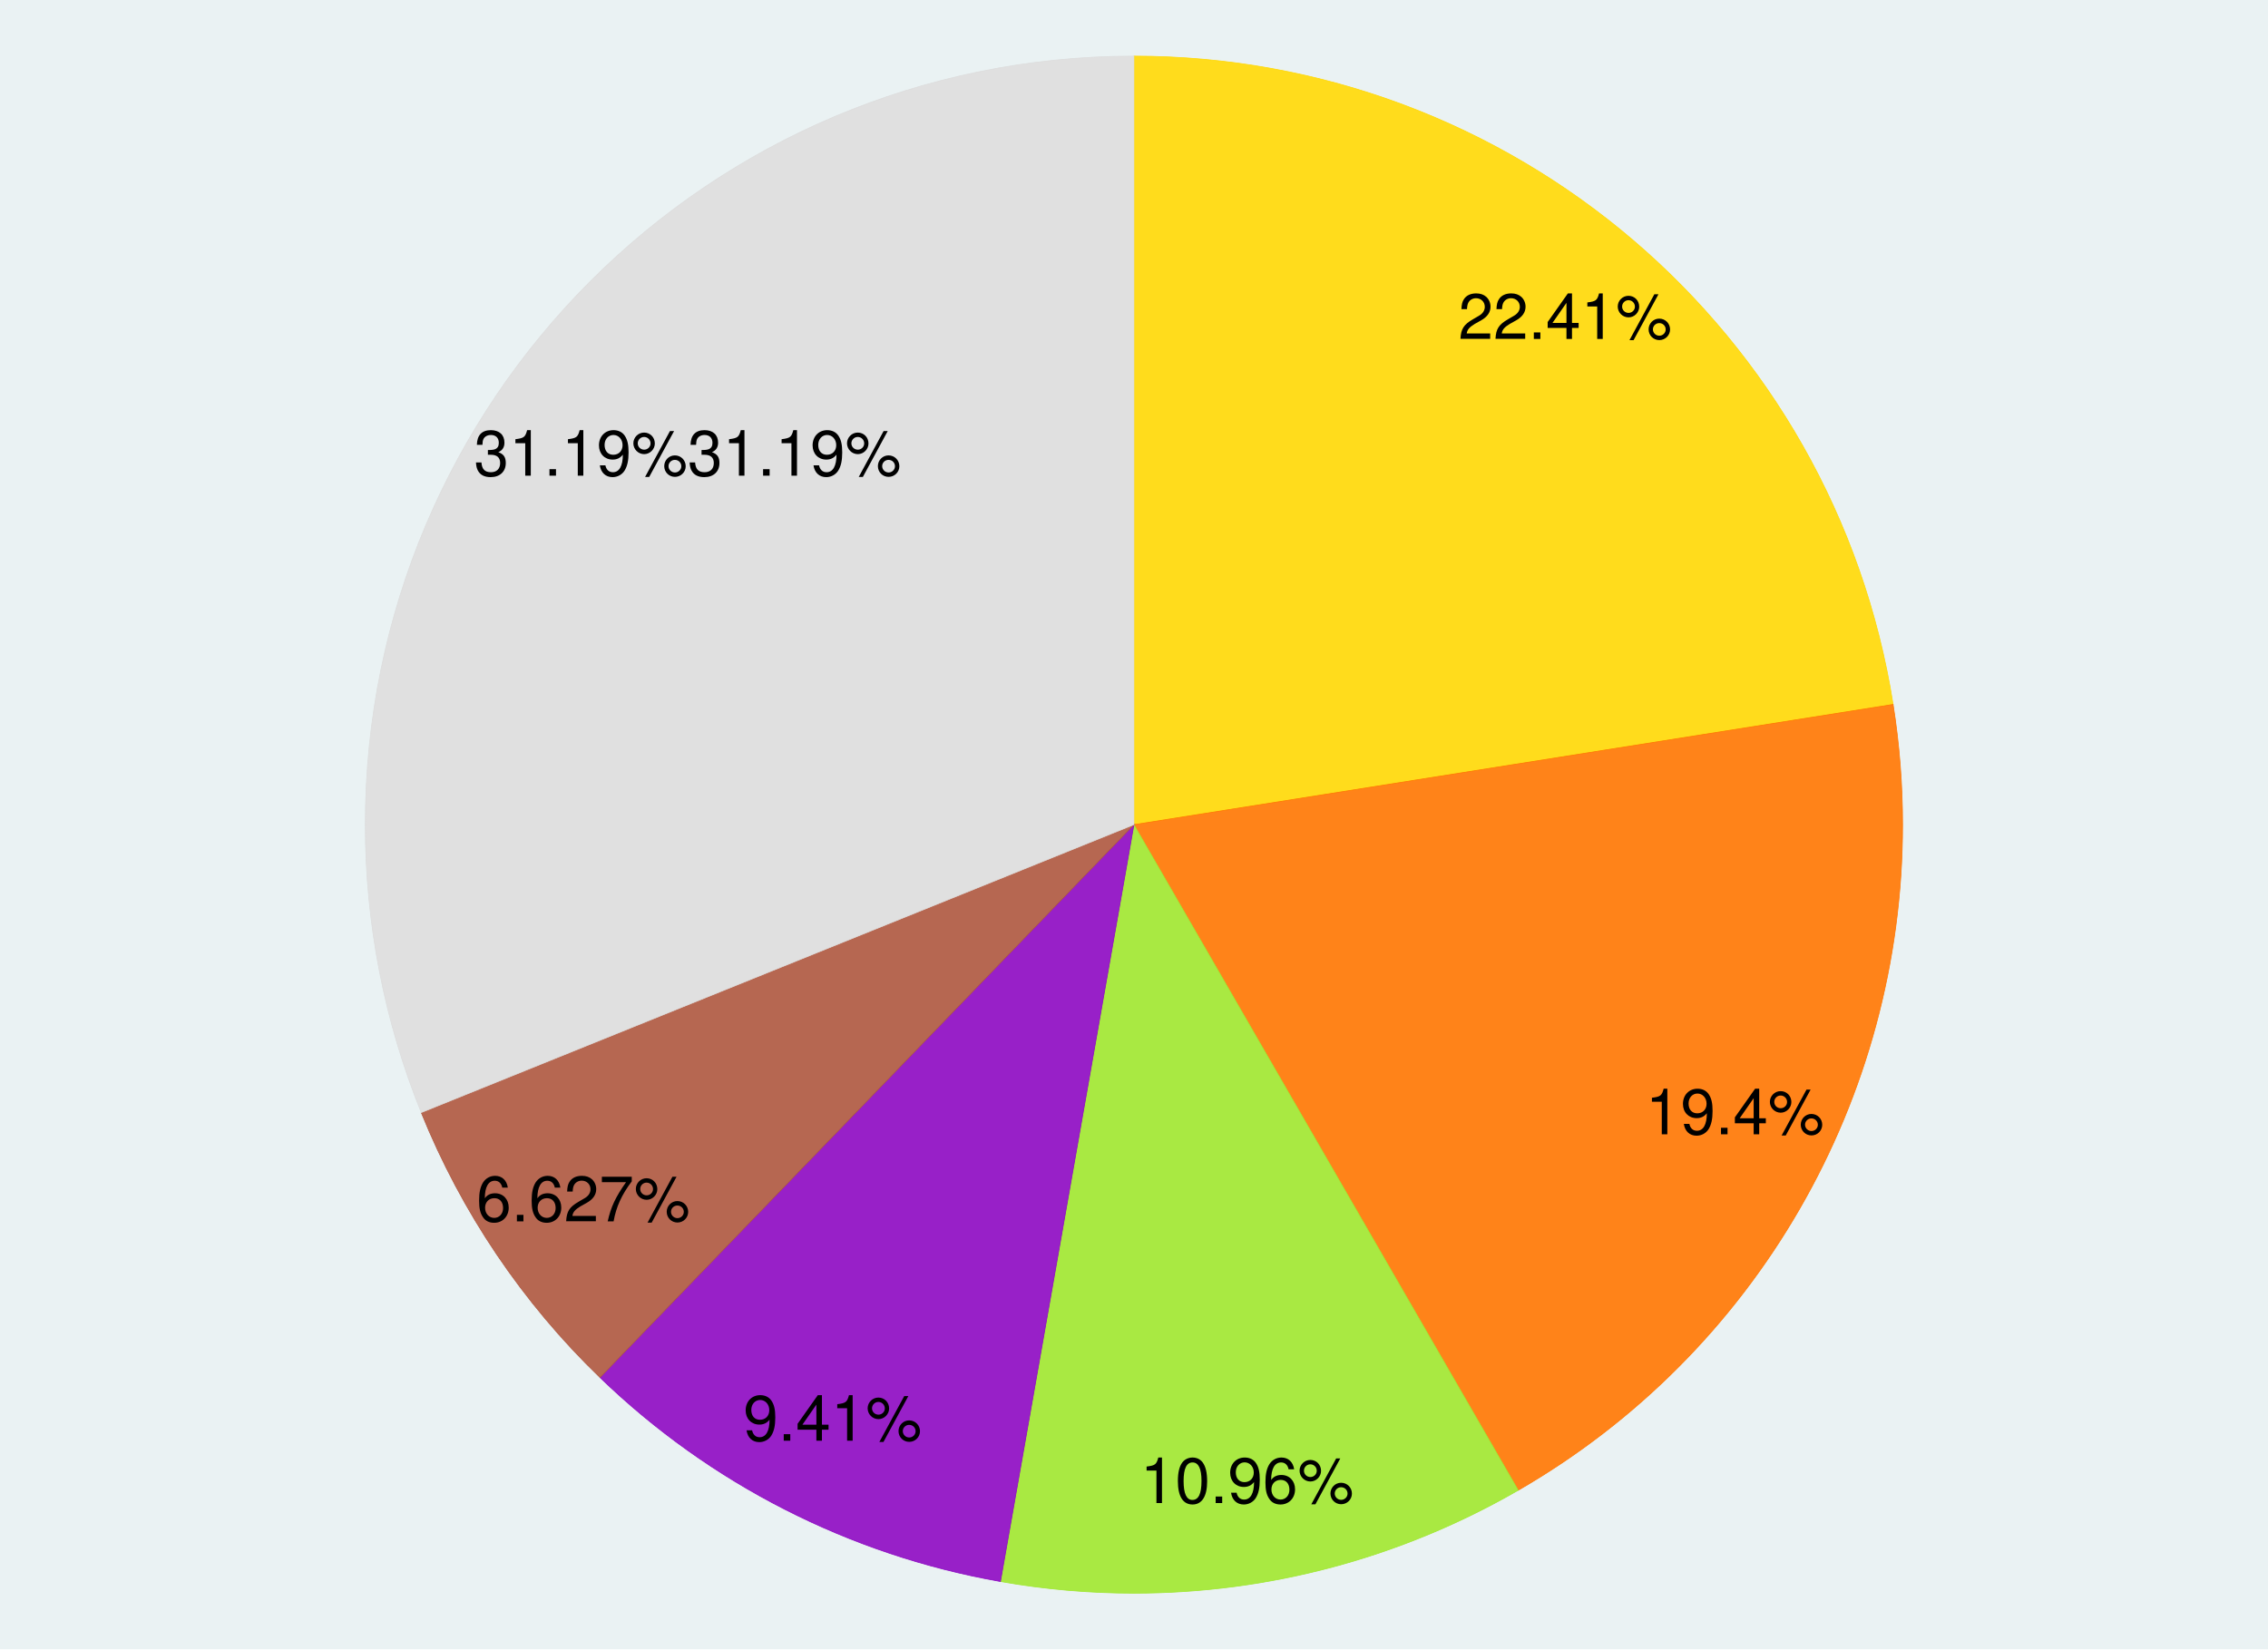
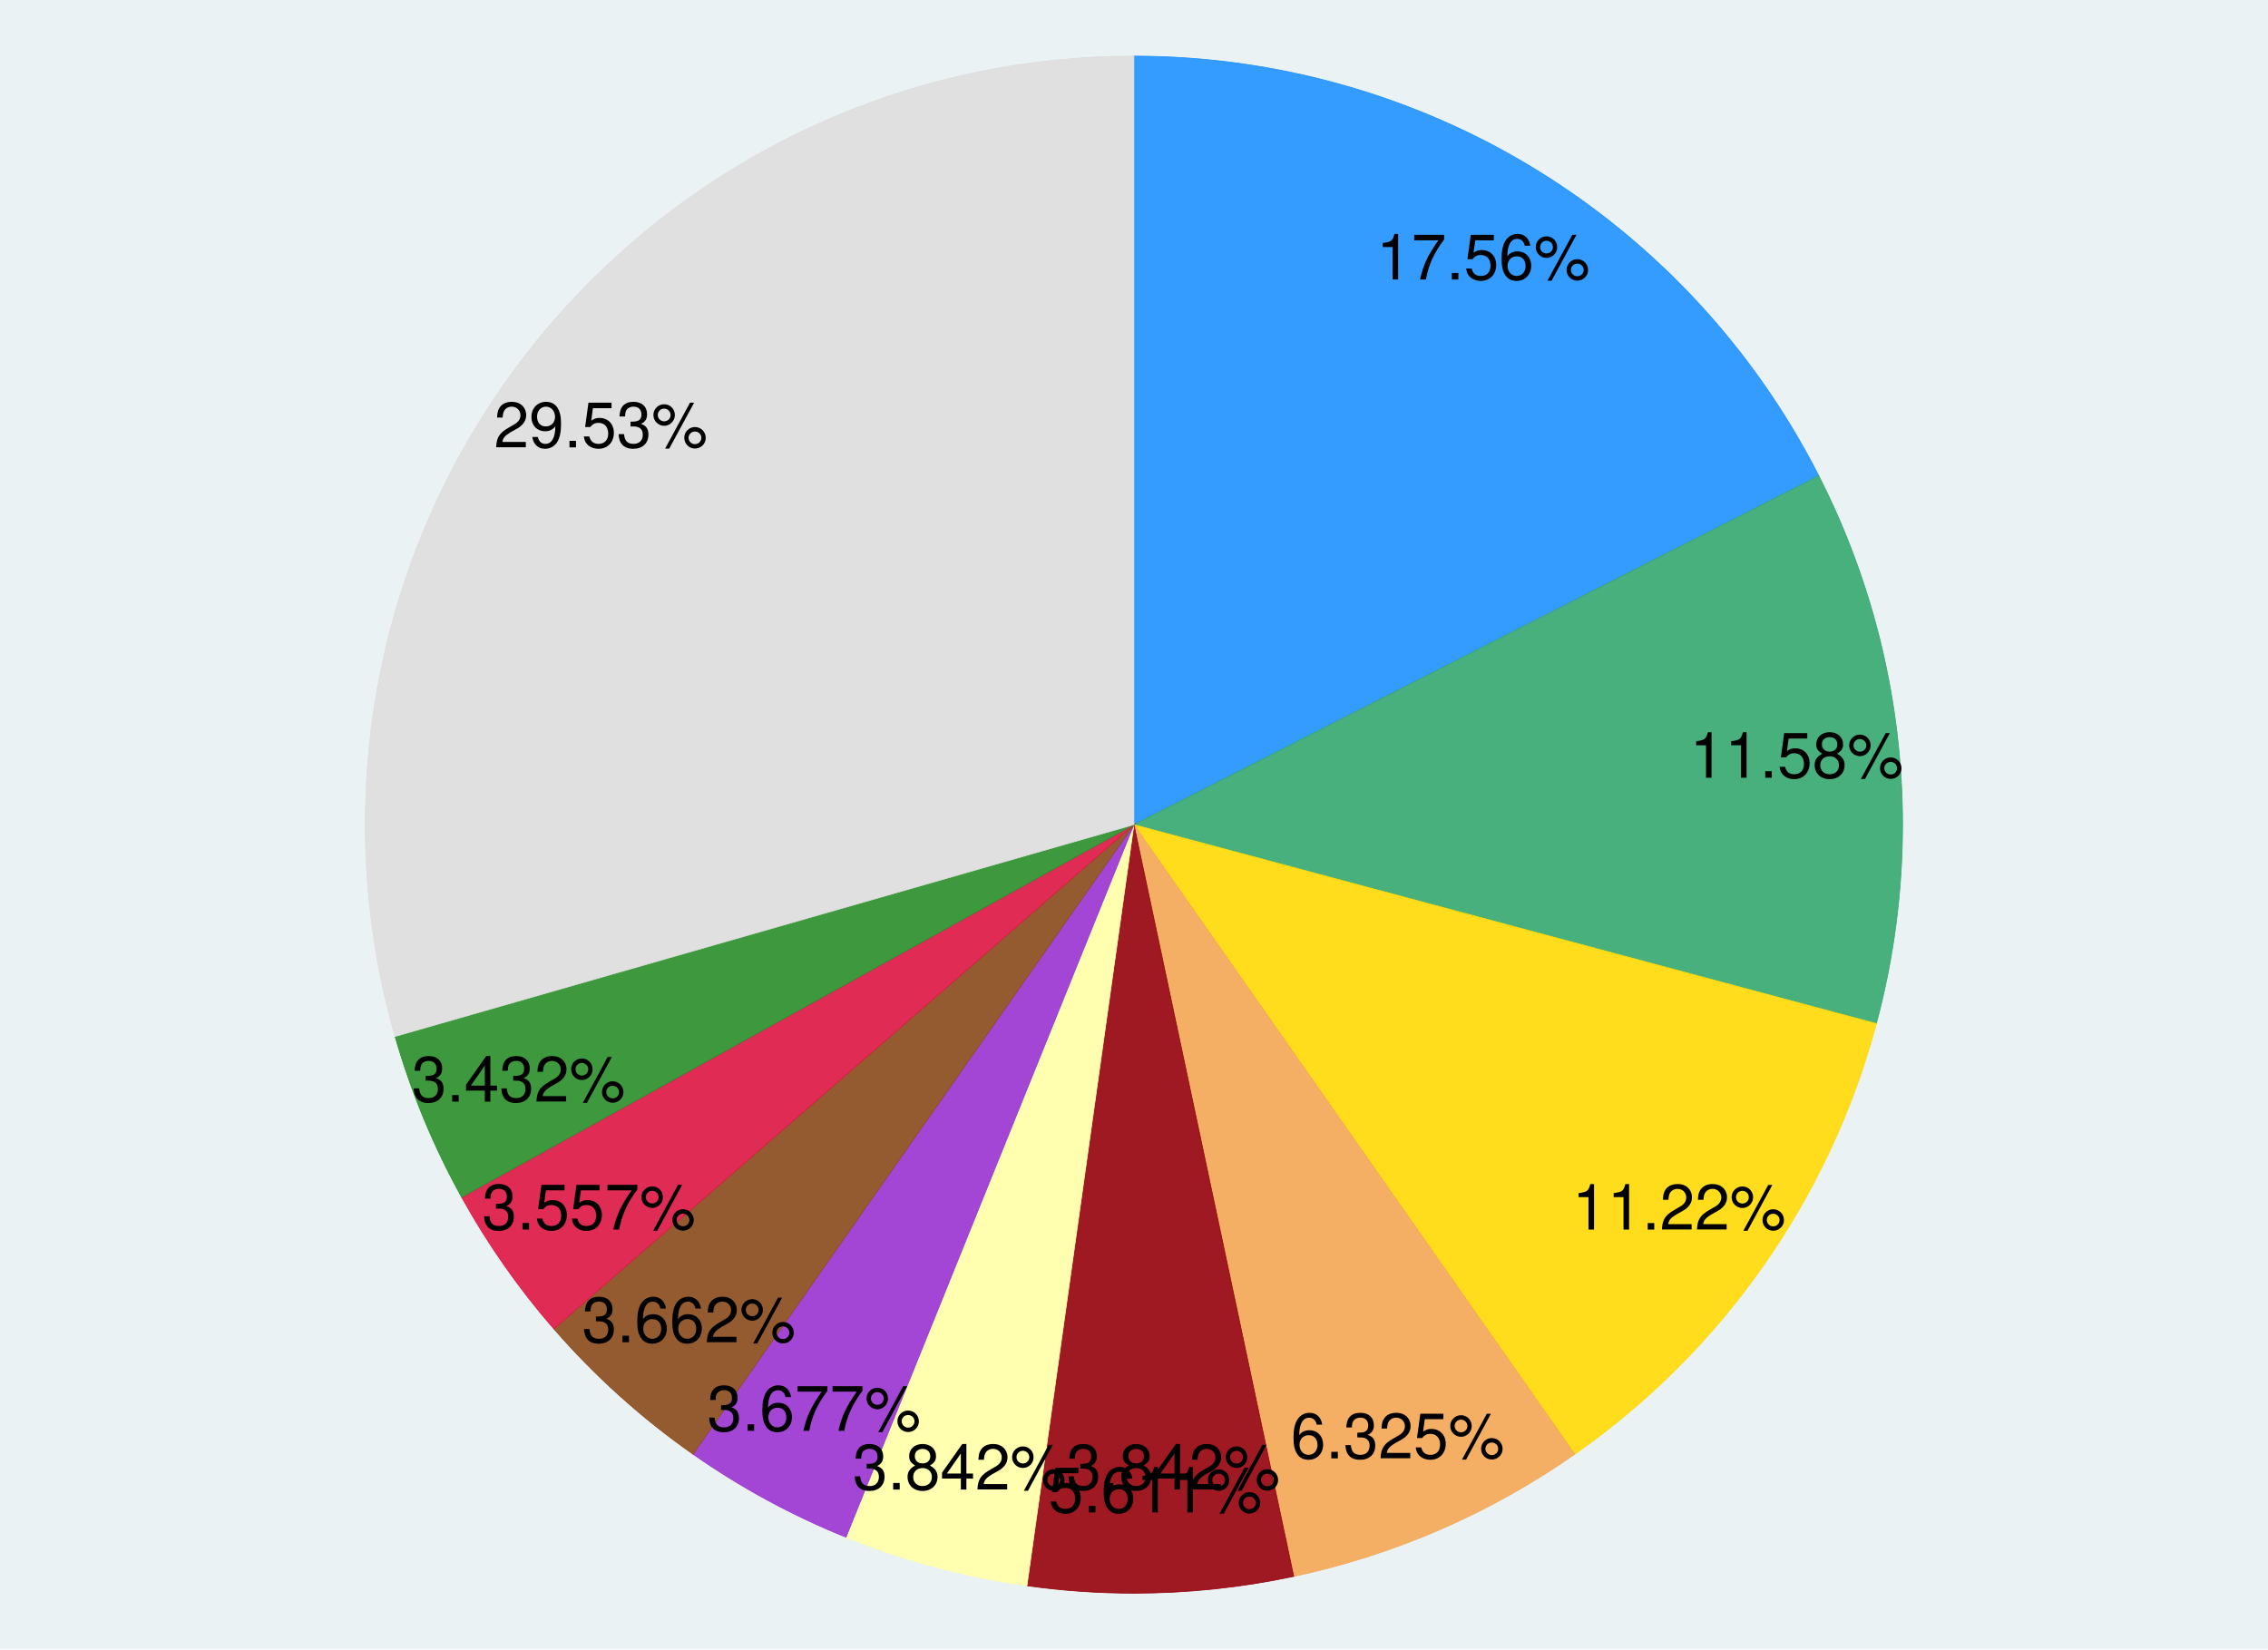
<svg xmlns="http://www.w3.org/2000/svg" viewBox="0 0 528 384" height="384" width="528" xml:space="preserve" id="svg2" version="1.1">
  <defs id="defs6" />
  <g transform="matrix(1.333333,0,0,-1.333333,0,384)" id="g10">
    <g transform="scale(0.1)" id="g12">
      <path id="path14" style="fill:#eaf2f3;fill-opacity:1;fill-rule:nonzero;stroke:none" d="M 0,0 H 3960 V 2880 H 0 Z" />
-       <path id="path16" style="fill:#ffdc1c;fill-opacity:1;fill-rule:nonzero;stroke:none" d="M 1979.88,1439.95 3305.42,1649.9 C 3202.15,2301.93 2640.03,2782.02 1979.88,2782.02" />
-       <path id="path18" style="fill:none;stroke:#ffd803;stroke-width:1.2;stroke-linecap:butt;stroke-linejoin:miter;stroke-miterlimit:10;stroke-dasharray:none;stroke-opacity:1" d="M 1979.88,1439.95 3305.42,1649.9 C 3202.15,2301.93 2640.03,2782.02 1979.88,2782.02 Z" />
-       <path id="path20" style="fill:#ff8319;fill-opacity:1;fill-rule:nonzero;stroke:none" d="M 1979.88,1439.95 2650.91,277.688 c 415.23,239.734 671.04,682.792 671.04,1162.262 0,70.31 -5.53,140.51 -16.53,209.95" />
-       <path id="path22" style="fill:none;stroke:#ff7500;stroke-width:1.2;stroke-linecap:butt;stroke-linejoin:miter;stroke-miterlimit:10;stroke-dasharray:none;stroke-opacity:1" d="M 1979.88,1439.95 2650.91,277.688 c 415.23,239.734 671.04,682.792 671.04,1162.262 0,70.31 -5.53,140.51 -16.53,209.95 z" />
-       <path id="path24" style="fill:#a9e942;fill-opacity:1;fill-rule:nonzero;stroke:none" d="M 1979.88,1439.95 1746.83,118.273 c 76.94,-13.562 154.92,-20.386 233.05,-20.386 235.58,0 467.01,62.011 671.03,179.801" />
-       <path id="path26" style="fill:none;stroke:#9fe72d;stroke-width:1.2;stroke-linecap:butt;stroke-linejoin:miter;stroke-miterlimit:10;stroke-dasharray:none;stroke-opacity:1" d="M 1979.88,1439.95 1746.83,118.273 c 76.94,-13.562 154.92,-20.386 233.05,-20.386 235.58,0 467.01,62.011 671.03,179.801 z" />
-       <path id="path28" style="fill:#9820c8;fill-opacity:1;fill-rule:nonzero;stroke:none" d="M 1979.88,1439.95 1047.6,474.551 c 192.37,-185.774 435.86,-309.84 699.23,-356.278" />
-       <path id="path30" style="fill:none;stroke:#8c07c2;stroke-width:1.2;stroke-linecap:butt;stroke-linejoin:miter;stroke-miterlimit:10;stroke-dasharray:none;stroke-opacity:1" d="M 1979.88,1439.95 1047.6,474.551 c 192.37,-185.774 435.86,-309.84 699.23,-356.278 z" />
-       <path id="path32" style="fill:#b66751;fill-opacity:1;fill-rule:nonzero;stroke:none" d="M 1979.88,1439.95 735.531,937.207 C 805.984,762.828 912.309,605.199 1047.6,474.551" />
-       <path id="path34" style="fill:none;stroke:#ae563e;stroke-width:1.2;stroke-linecap:butt;stroke-linejoin:miter;stroke-miterlimit:10;stroke-dasharray:none;stroke-opacity:1" d="M 1979.88,1439.95 735.531,937.207 C 805.984,762.828 912.309,605.199 1047.6,474.551 Z" />
-       <path id="path36" style="fill:#e0e0e0;fill-opacity:1;fill-rule:nonzero;stroke:none" d="m 1979.88,1439.95 v 1342.07 c -741.21,0 -1342.071,-600.86 -1342.071,-1342.07 0,-172.3 33.179,-342.99 97.722,-502.743" />
-       <path id="path38" style="fill:none;stroke:#dcdcdc;stroke-width:1.2;stroke-linecap:butt;stroke-linejoin:miter;stroke-miterlimit:10;stroke-dasharray:none;stroke-opacity:1" d="m 1979.88,1439.95 v 1342.07 c -741.21,0 -1342.071,-600.86 -1342.071,-1342.07 0,-172.3 33.179,-342.99 97.722,-502.743 z" />
-       <g transform="scale(10)" id="g40">
-         <text id="text54" style="font-variant:normal;font-weight:normal;font-size:11.001px;font-family:Helvetica;-inkscape-font-specification:Helvetica;writing-mode:lr-tb;fill:#000000;fill-opacity:1;fill-rule:nonzero;stroke:none" transform="matrix(1,0,0,-1,254.625,228.814)">
-           <tspan id="tspan42" y="0" x="0 6.117 12.234 15.292 21.409 27.526">22.41%</tspan>
-           <tspan id="tspan44" y="138.884" x="32.684 38.801 44.918 47.976 54.093">19.4%</tspan>
-           <tspan id="tspan46" y="203.284" x="-55.551 -49.434 -43.318 -40.259 -34.142 -28.026">10.96%</tspan>
-           <tspan id="tspan48" y="192.394" x="-124.85 -118.733 -115.674 -109.558 -103.441">9.41%</tspan>
-           <tspan id="tspan50" y="154.093" x="-171.443 -165.326 -162.268 -156.151 -150.034 -143.917">6.627%</tspan>
-           <tspan id="tspan52" y="23.883" x="-171.876 -165.759 -159.643 -156.584 -150.467 -144.351 -171.876 -165.759 -159.643 -156.584 -150.467 -144.351">31.19%31.19%</tspan>
+       <path id="path16" style="fill:#349bff;fill-opacity:1;fill-rule:nonzero;stroke:none" d="m 1979.88,1439.95 1195.79,609.29 c -229.12,449.66 -691.13,732.78 -1195.79,732.78" />
+       <path id="path18" style="fill:none;stroke:#1e90ff;stroke-width:1.2;stroke-linecap:butt;stroke-linejoin:miter;stroke-miterlimit:10;stroke-dasharray:none;stroke-opacity:1" d="m 1979.88,1439.95 1195.79,609.29 c -229.12,449.66 -691.13,732.78 -1195.79,732.78 z" />
+       <path id="path20" style="fill:#48b07d;fill-opacity:1;fill-rule:nonzero;stroke:none" d="M 1979.88,1439.95 3276.21,1092.6 c 30.36,113.29 45.74,230.07 45.74,347.35 0,211.8 -50.13,420.59 -146.28,609.29" />
+       <path id="path22" style="fill:none;stroke:#34a76e;stroke-width:1.2;stroke-linecap:butt;stroke-linejoin:miter;stroke-miterlimit:10;stroke-dasharray:none;stroke-opacity:1" d="M 1979.88,1439.95 3276.21,1092.6 c 30.36,113.29 45.74,230.07 45.74,347.35 0,211.8 -50.13,420.59 -146.28,609.29 z" />
+       <path id="path24" style="fill:#ffdc1c;fill-opacity:1;fill-rule:nonzero;stroke:none" d="M 1979.88,1439.95 2749.66,340.598 c 258.46,180.972 444.89,447.234 526.55,752.002" />
+       <path id="path26" style="fill:none;stroke:#ffd803;stroke-width:1.2;stroke-linecap:butt;stroke-linejoin:miter;stroke-miterlimit:10;stroke-dasharray:none;stroke-opacity:1" d="M 1979.88,1439.95 2749.66,340.598 c 258.46,180.972 444.89,447.234 526.55,752.002 z" />
+       <path id="path28" style="fill:#f4af65;fill-opacity:1;fill-rule:nonzero;stroke:none" d="M 1979.88,1439.95 2258.91,127.215 c 176.24,37.461 343.15,110.035 490.75,213.383" />
+       <path id="path30" style="fill:none;stroke:#f3a654;stroke-width:1.2;stroke-linecap:butt;stroke-linejoin:miter;stroke-miterlimit:10;stroke-dasharray:none;stroke-opacity:1" d="M 1979.88,1439.95 2258.91,127.215 c 176.24,37.461 343.15,110.035 490.75,213.383 z" />
+       <path id="path32" style="fill:#9f1922;fill-opacity:1;fill-rule:nonzero;stroke:none" d="M 1979.88,1439.95 1793.1,110.945 c 61.88,-8.691 124.29,-13.058 186.78,-13.058 93.77,0 187.3,9.832 279.03,29.328" />
+       <path id="path34" style="fill:none;stroke:#940009;stroke-width:1.2;stroke-linecap:butt;stroke-linejoin:miter;stroke-miterlimit:10;stroke-dasharray:none;stroke-opacity:1" d="M 1979.88,1439.95 1793.1,110.945 c 61.88,-8.691 124.29,-13.058 186.78,-13.058 93.77,0 187.3,9.832 279.03,29.328 z" />
+       <path id="path36" style="fill:#ffffaf;fill-opacity:1;fill-rule:nonzero;stroke:none" d="M 1979.88,1439.95 1477.13,195.609 c 101.47,-40.996 207.59,-69.433 315.97,-84.664" />
+       <path id="path38" style="fill:none;stroke:#ffffa6;stroke-width:1.2;stroke-linecap:butt;stroke-linejoin:miter;stroke-miterlimit:10;stroke-dasharray:none;stroke-opacity:1" d="M 1979.88,1439.95 1477.13,195.609 c 101.47,-40.996 207.59,-69.433 315.97,-84.664 z" />
+       <path id="path40" style="fill:#a346d5;fill-opacity:1;fill-rule:nonzero;stroke:none" d="M 1979.88,1439.95 1210.1,340.598 c 83.23,-58.282 172.82,-106.926 267.03,-144.989" />
+       <path id="path42" style="fill:none;stroke:#9931d0;stroke-width:1.2;stroke-linecap:butt;stroke-linejoin:miter;stroke-miterlimit:10;stroke-dasharray:none;stroke-opacity:1" d="M 1979.88,1439.95 1210.1,340.598 c 83.23,-58.282 172.82,-106.926 267.03,-144.989 z" />
+       <path id="path44" style="fill:#955b30;fill-opacity:1;fill-rule:nonzero;stroke:none" d="M 1979.88,1439.95 967.004,559.48 C 1038.8,476.883 1120.45,403.371 1210.1,340.598" />
+       <path id="path46" style="fill:none;stroke:#894919;stroke-width:1.2;stroke-linecap:butt;stroke-linejoin:miter;stroke-miterlimit:10;stroke-dasharray:none;stroke-opacity:1" d="M 1979.88,1439.95 967.004,559.48 C 1038.8,476.883 1120.45,403.371 1210.1,340.598 Z" />
+       <path id="path48" style="fill:#e02b54;fill-opacity:1;fill-rule:nonzero;stroke:none" d="M 1979.88,1439.95 806.078,789.309 C 851.539,707.289 905.48,630.254 967.004,559.48" />
+       <path id="path50" style="fill:none;stroke:#dc1341;stroke-width:1.2;stroke-linecap:butt;stroke-linejoin:miter;stroke-miterlimit:10;stroke-dasharray:none;stroke-opacity:1" d="M 1979.88,1439.95 806.078,789.309 C 851.539,707.289 905.48,630.254 967.004,559.48 Z" />
+       <path id="path52" style="fill:#3d983e;fill-opacity:1;fill-rule:nonzero;stroke:none" d="M 1979.88,1439.95 689.797,1070.03 c 28.008,-97.675 67.019,-191.854 116.281,-280.721" />
+       <path id="path54" style="fill:none;stroke:#278d29;stroke-width:1.2;stroke-linecap:butt;stroke-linejoin:miter;stroke-miterlimit:10;stroke-dasharray:none;stroke-opacity:1" d="M 1979.88,1439.95 689.797,1070.03 c 28.008,-97.675 67.019,-191.854 116.281,-280.721 z" />
+       <path id="path56" style="fill:#e0e0e0;fill-opacity:1;fill-rule:nonzero;stroke:none" d="m 1979.88,1439.95 v 1342.07 c -741.21,0 -1342.071,-600.86 -1342.071,-1342.07 0,-125.12 17.5,-249.64 51.988,-369.92" />
+       <path id="path58" style="fill:none;stroke:#dcdcdc;stroke-width:1.2;stroke-linecap:butt;stroke-linejoin:miter;stroke-miterlimit:10;stroke-dasharray:none;stroke-opacity:1" d="m 1979.88,1439.95 v 1342.07 c -741.21,0 -1342.071,-600.86 -1342.071,-1342.07 0,-125.12 17.5,-249.64 51.988,-369.92 z" />
+       <g transform="scale(10)" id="g60">
+         <text id="text84" style="font-variant:normal;font-weight:normal;font-size:11.001px;font-family:Helvetica;-inkscape-font-specification:Helvetica;writing-mode:lr-tb;fill:#000000;fill-opacity:1;fill-rule:nonzero;stroke:none" transform="matrix(1,0,0,-1,240.307,239.196)">
+           <tspan id="tspan62" y="0" x="0 6.117 12.234 15.292 21.409 27.526">17.56%</tspan>
+           <tspan id="tspan64" y="87.009" x="54.722 60.839 66.956 70.014 76.131 82.248">11.58%</tspan>
+           <tspan id="tspan66" y="165.912" x="34.204 40.321 46.438 49.496 55.613 61.73">11.22%</tspan>
+           <tspan id="tspan68" y="205.858" x="-14.924 -8.807 -5.749 0.368 6.485 12.601">6.325%</tspan>
+           <tspan id="tspan70" y="215.3" x="-57.247 -51.13 -48.072 -41.955 -35.838 -29.721">5.611%</tspan>
+           <tspan id="tspan72" y="211.303" x="-91.427 -85.31 -82.251 -76.135 -70.018 -63.901 -91.427 -85.31 -82.251 -76.135 -70.018 -63.901">3.842%3.842%</tspan>
+           <tspan id="tspan74" y="201.057" x="-116.845 -110.728 -107.67 -101.553 -95.436 -89.319">3.677%</tspan>
+           <tspan id="tspan76" y="185.588" x="-138.687 -132.57 -129.512 -123.395 -117.278 -111.161">3.662%</tspan>
+           <tspan id="tspan78" y="165.899" x="-156.148 -150.031 -146.973 -140.856 -134.739 -128.623">3.557%</tspan>
+           <tspan id="tspan80" y="143.562" x="-168.424 -162.307 -159.249 -153.132 -147.015 -140.898">3.432%</tspan>
+           <tspan id="tspan82" y="29.316" x="-154.057 -147.94 -141.823 -138.765 -132.648 -126.531">29.53%</tspan>
        </text>
      </g>
    </g>
  </g>
</svg>
